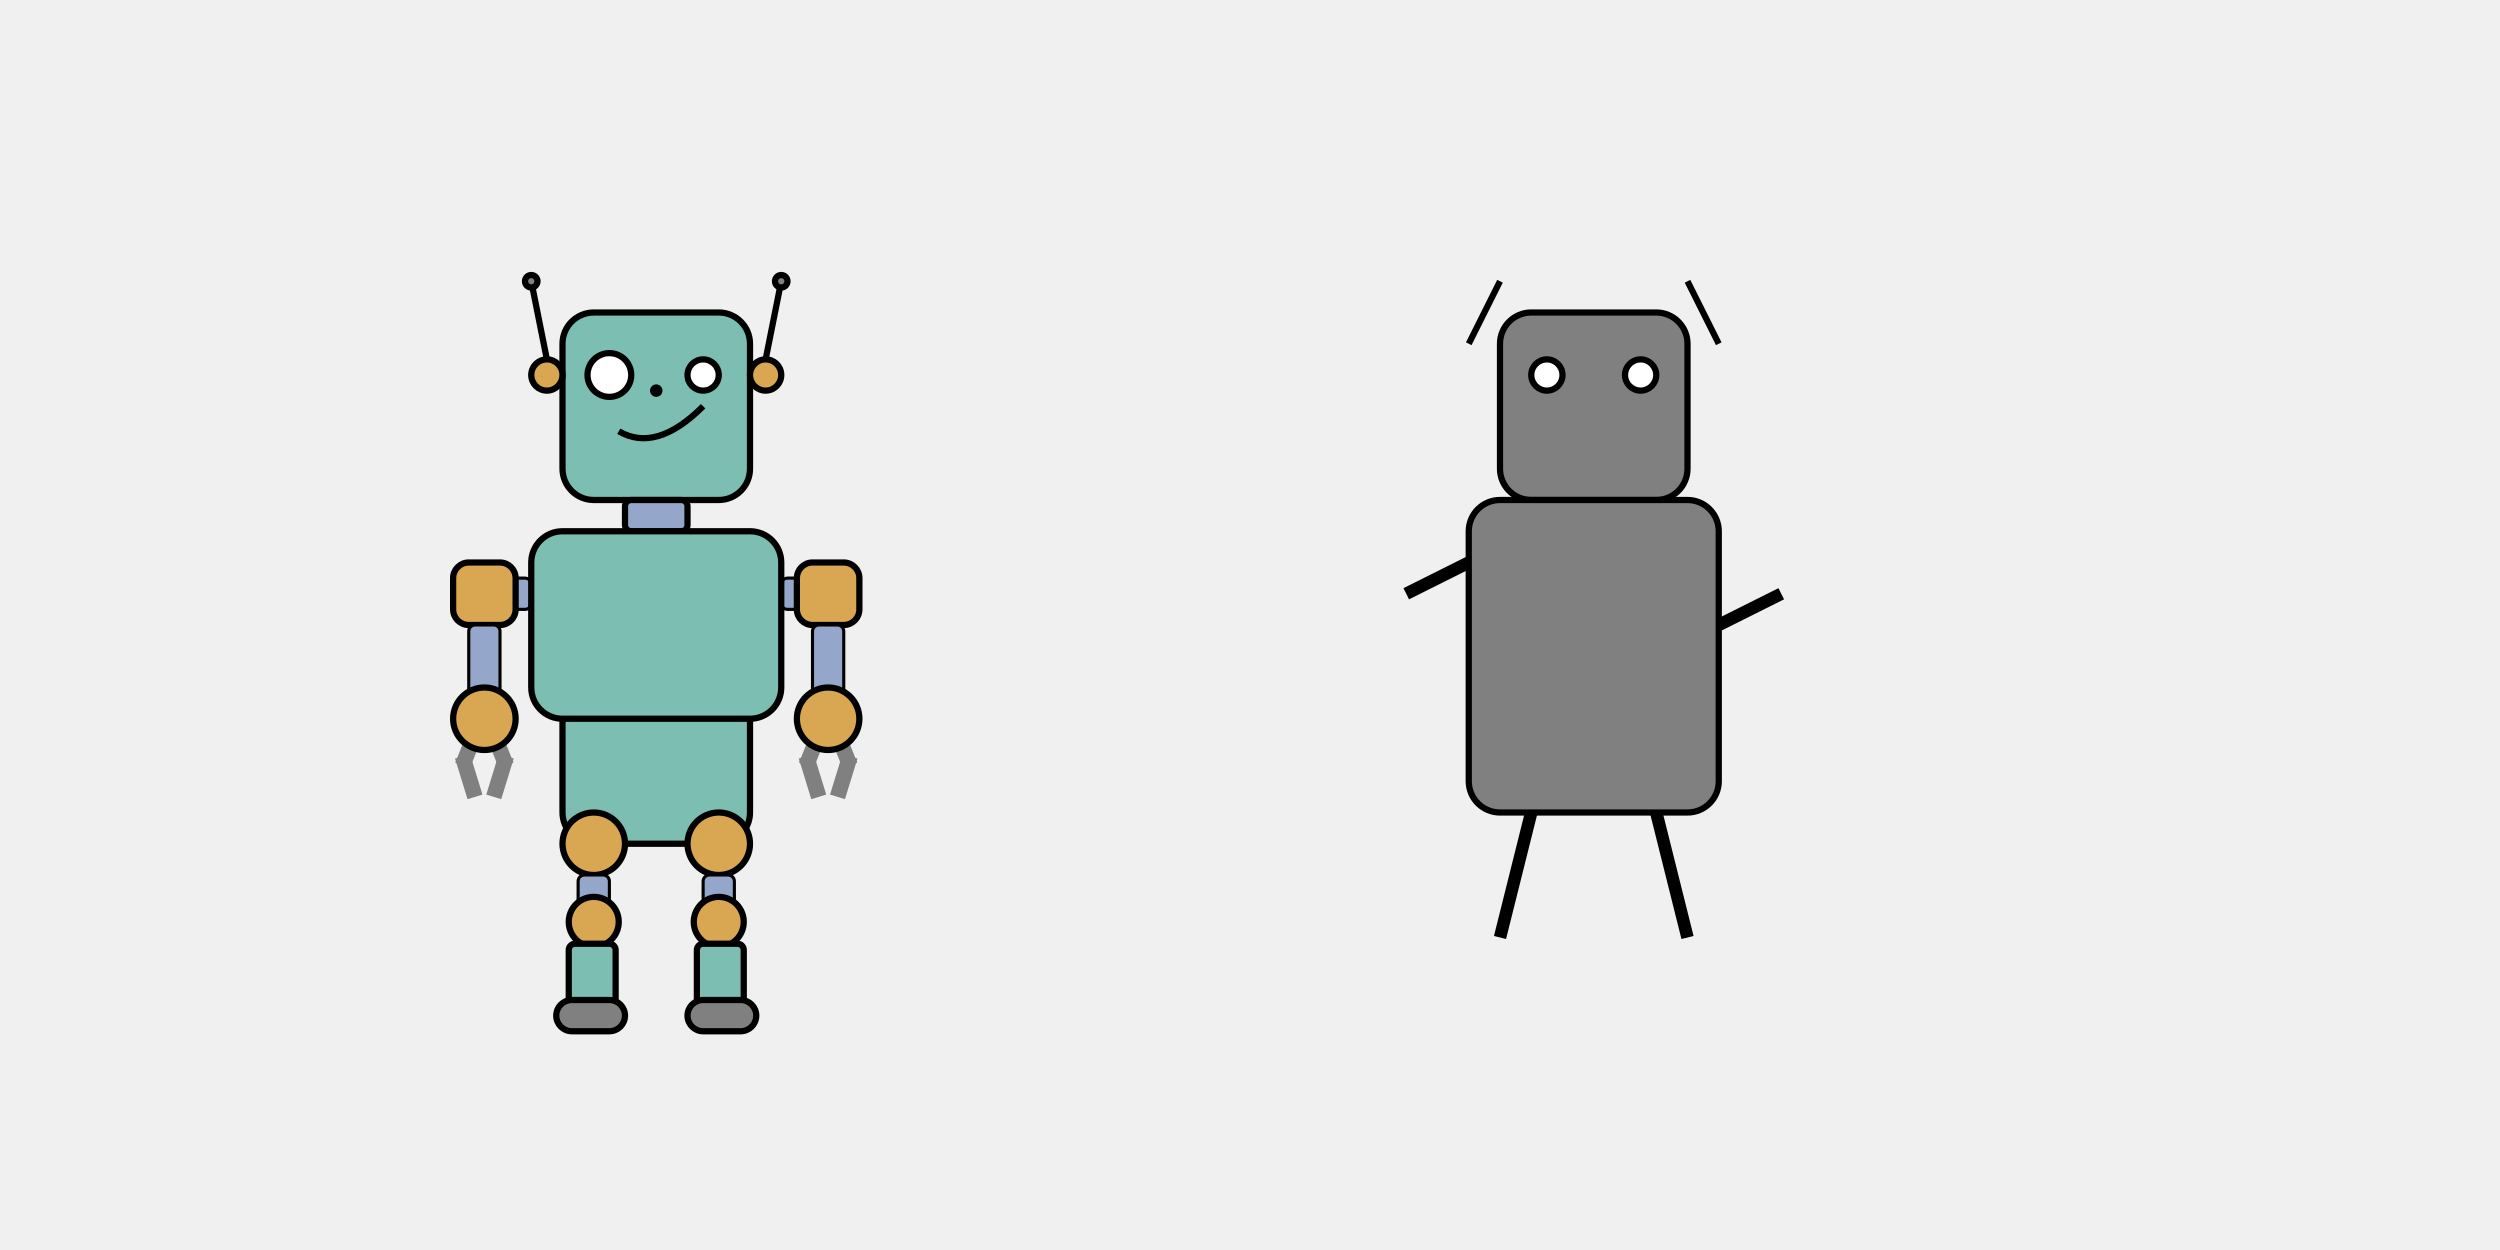
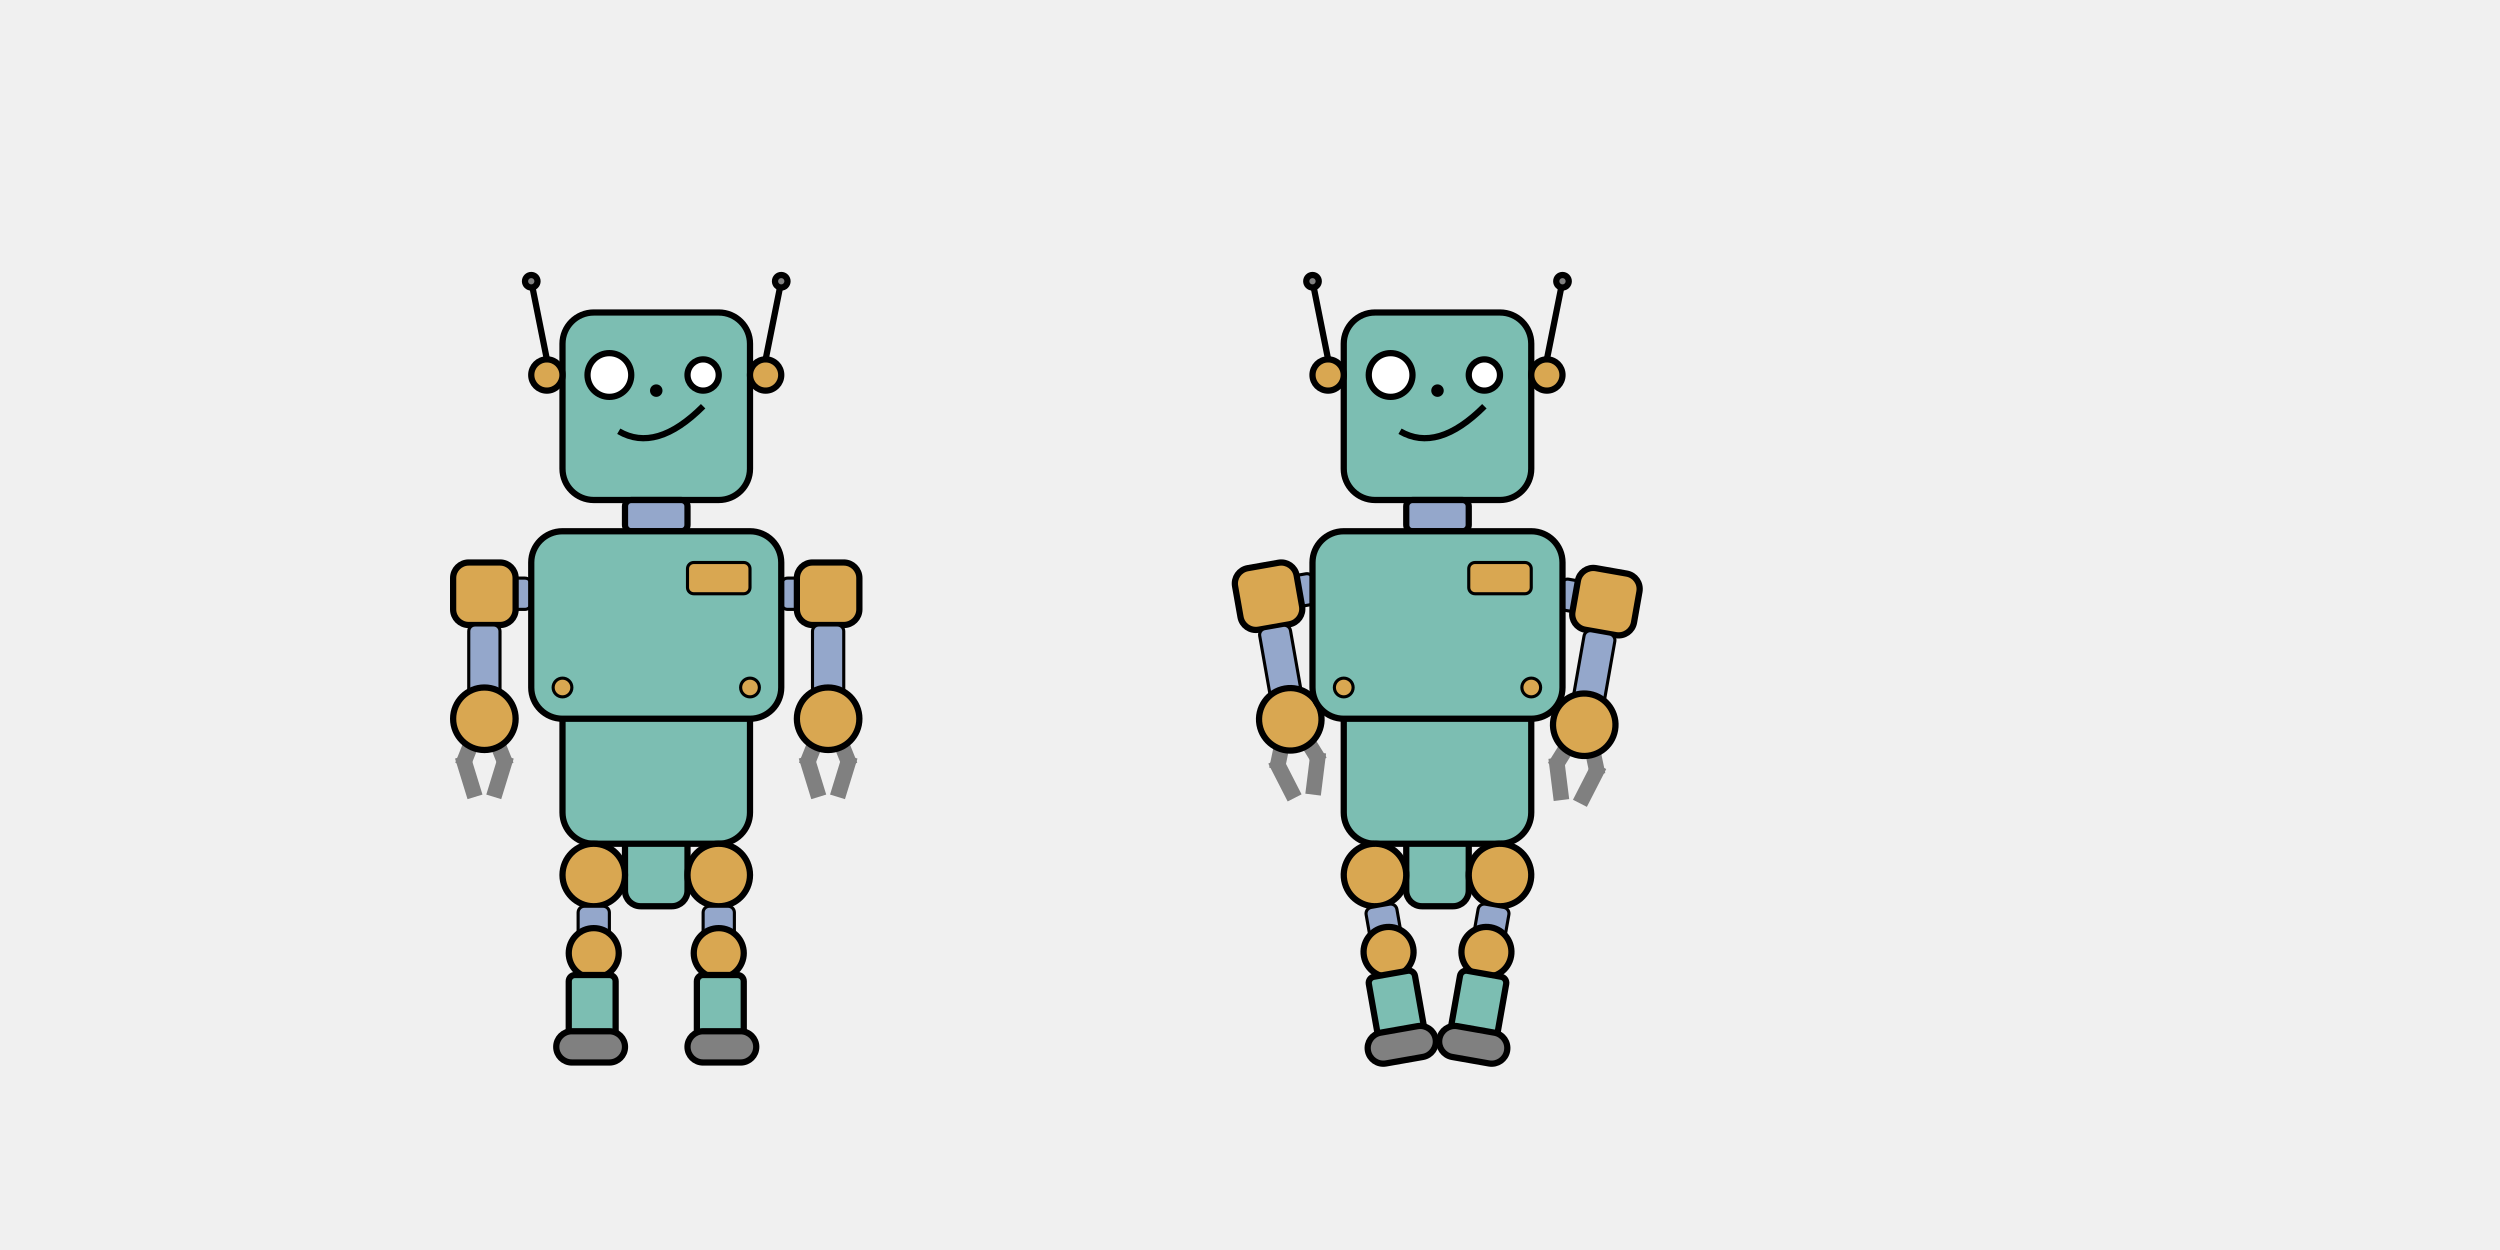
<svg xmlns="http://www.w3.org/2000/svg" width="800" height="400" viewBox="0 0 800 400">
  <g transform="translate(150, 100)">
    <g id="robotHead">
      <rect x="30" y="0" width="60" height="60" rx="10" ry="10" fill="rgb(124, 190, 178)" stroke="black" stroke-width="2" />
      <circle cx="25" cy="20" r="5" fill="rgb(217, 167, 81)" stroke="black" stroke-width="2" />
      <circle cx="95" cy="20" r="5" fill="rgb(217, 167, 81)" stroke="black" stroke-width="2" />
      <line x1="25" y1="15" x2="20" y2="-10" stroke="black" stroke-width="2" />
      <line x1="95" y1="15" x2="100" y2="-10" stroke="black" stroke-width="2" />
      <circle cx="20" cy="-10" r="2" fill="gray" stroke="black" stroke-width="2" />
      <circle cx="100" cy="-10" r="2" fill="gray" stroke="black" stroke-width="2" />
      <circle cx="45" cy="20" r="7" fill="white" stroke="black" stroke-width="2" />
      <circle cx="75" cy="20" r="5" fill="white" stroke="black" stroke-width="2" />
      <path d="M 48 38 Q 60 45 75 30" fill="none" stroke="black" stroke-width="2" />
      <circle cx="60" cy="25" r="2" fill="black" />
      <rect x="50" y="60" width="20" height="10" rx="2" ry="2" fill="rgb(148, 167, 203)" stroke="black" stroke-width="2" />
    </g>
-     <g id="robotTorso" transform="translate(0, 10)">
-       <rect x="10" y="75" width="10" height="10" rx="2" ry="2" fill="rgb(148, 167, 203)" stroke="black" stroke-width="1" />
-       <rect x="100" y="75" width="10" height="10" rx="2" ry="2" fill="rgb(148, 167, 203)" stroke="black" stroke-width="1" />
-       <rect x="30" y="100" width="60" height="60" rx="10" ry="10" fill="rgb(124, 190, 178)" stroke="black" stroke-width="2" />
-       <rect x="20" y="60" width="80" height="60" rx="10" ry="10" fill="rgb(124, 190, 178)" stroke="black" stroke-width="2" />
-       <rect x="-5" y="70" width="20" height="20" rx="5" ry="5" fill="rgb(217, 167, 81)" stroke="black" stroke-width="2" />
-       <rect x="105" y="70" width="20" height="20" rx="5" ry="5" fill="rgb(217, 167, 81)" stroke="black" stroke-width="2" />
-       <rect x="0" y="90" width="10" height="30" rx="2" ry="2" fill="rgb(148, 167, 203)" stroke="black" stroke-width="1" />
-       <rect x="110" y="90" width="10" height="30" rx="2" ry="2" fill="rgb(148, 167, 203)" stroke="black" stroke-width="1" />
-       <line x1="2" y1="125" x2="-2" y2="135" stroke="gray" stroke-width="5" />
-       <line x1="-2" y1="132" x2="2" y2="145" stroke="gray" stroke-width="5" />
-       <line x1="8" y1="125" x2="12" y2="135" stroke="gray" stroke-width="5" />
-       <line x1="12" y1="132" x2="8" y2="145" stroke="gray" stroke-width="5" />
-       <line x1="112" y1="125" x2="108" y2="135" stroke="gray" stroke-width="5" />
-       <line x1="108" y1="132" x2="112" y2="145" stroke="gray" stroke-width="5" />
-       <line x1="118" y1="125" x2="122" y2="135" stroke="gray" stroke-width="5" />
-       <line x1="122" y1="132" x2="118" y2="145" stroke="gray" stroke-width="5" />
-       <circle cx="5" cy="120" r="10" fill="rgb(217, 167, 81)" stroke="black" stroke-width="2" />
-       <circle cx="115" cy="120" r="10" fill="rgb(217, 167, 81)" stroke="black" stroke-width="2" />
+     <g id="robotCenter" transform="translate(0, 10)">
+       <g id="leftArm">
+         <rect x="10" y="75" width="10" height="10" rx="2" ry="2" fill="rgb(148, 167, 203)" stroke="black" stroke-width="1" />
+         <rect x="-5" y="70" width="20" height="20" rx="5" ry="5" fill="rgb(217, 167, 81)" stroke="black" stroke-width="2" />
+         <rect x="0" y="90" width="10" height="30" rx="2" ry="2" fill="rgb(148, 167, 203)" stroke="black" stroke-width="1" />
+         <g id="leftHand">
+           <line x1="2" y1="125" x2="-2" y2="135" stroke="gray" stroke-width="5" />
+           <line x1="-2" y1="132" x2="2" y2="145" stroke="gray" stroke-width="5" />
+           <line x1="8" y1="125" x2="12" y2="135" stroke="gray" stroke-width="5" />
+           <line x1="12" y1="132" x2="8" y2="145" stroke="gray" stroke-width="5" />
+           <circle cx="5" cy="120" r="10" fill="rgb(217, 167, 81)" stroke="black" stroke-width="2" />
+         </g>
+       </g>
+       <g id="rightArm">
+         <rect x="100" y="75" width="10" height="10" rx="2" ry="2" fill="rgb(148, 167, 203)" stroke="black" stroke-width="1" />
+         <rect x="105" y="70" width="20" height="20" rx="5" ry="5" fill="rgb(217, 167, 81)" stroke="black" stroke-width="2" />
+         <rect x="110" y="90" width="10" height="30" rx="2" ry="2" fill="rgb(148, 167, 203)" stroke="black" stroke-width="1" />
+         <g id="rightHand">
+           <line x1="112" y1="125" x2="108" y2="135" stroke="gray" stroke-width="5" />
+           <line x1="108" y1="132" x2="112" y2="145" stroke="gray" stroke-width="5" />
+           <line x1="118" y1="125" x2="122" y2="135" stroke="gray" stroke-width="5" />
+           <line x1="122" y1="132" x2="118" y2="145" stroke="gray" stroke-width="5" />
+           <circle cx="115" cy="120" r="10" fill="rgb(217, 167, 81)" stroke="black" stroke-width="2" />
+         </g>
+       </g>
+       <g id="robotTorso">
+         <rect x="50" y="120" width="20" height="60" rx="5" ry="5" fill="rgb(124, 190, 178)" stroke="black" stroke-width="2" />
+         <rect x="30" y="100" width="60" height="60" rx="10" ry="10" fill="rgb(124, 190, 178)" stroke="black" stroke-width="2" />
+         <rect x="20" y="60" width="80" height="60" rx="10" ry="10" fill="rgb(124, 190, 178)" stroke="black" stroke-width="2" />
+         <rect x="70" y="70" width="20" height="10" rx="2" ry="2" fill="rgb(217, 167, 81)" stroke="black" stroke-width="1" />
+         <circle cx="30" cy="110" r="3" fill="rgb(217, 167, 81)" stroke="black" stroke-width="1" />
+         <circle cx="90" cy="110" r="3" fill="rgb(217, 167, 81)" stroke="black" stroke-width="1" />
+       </g>
    </g>
-     <g id="robotLegs" transform="translate(0, 10)">
-       <circle cx="40" cy="160" r="10" fill="rgb(217, 167, 81)" stroke="black" stroke-width="2" />
-       <circle cx="80" cy="160" r="10" fill="rgb(217, 167, 81)" stroke="black" stroke-width="2" />
-       <rect x="35" y="170" width="10" height="15" rx="2" ry="2" fill="rgb(148, 167, 203)" stroke="black" stroke-width="1" />
-       <rect x="75" y="170" width="10" height="15" rx="2" ry="2" fill="rgb(148, 167, 203)" stroke="black" stroke-width="1" />
-       <circle cx="40" cy="185" r="8" fill="rgb(217, 167, 81)" stroke="black" stroke-width="2" />
-       <circle cx="80" cy="185" r="8" fill="rgb(217, 167, 81)" stroke="black" stroke-width="2" />
-       <rect x="32" y="192" width="15" height="20" rx="2" ry="2" fill="rgb(124, 190, 178)" stroke="black" stroke-width="2" />
-       <rect x="73" y="192" width="15" height="20" rx="2" ry="2" fill="rgb(124, 190, 178)" stroke="black" stroke-width="2" />
-       <rect x="28" y="210" width="22" height="10" rx="5" ry="5" fill="gray" stroke="black" stroke-width="2" />
-       <rect x="70" y="210" width="22" height="10" rx="5" ry="5" fill="gray" stroke="black" stroke-width="2" />
+     <g id="robotLegs" transform="translate(0, 20)">
+       <g id="leftLeg">
+         <circle cx="40" cy="160" r="10" fill="rgb(217, 167, 81)" stroke="black" stroke-width="2" />
+         <rect x="35" y="170" width="10" height="15" rx="2" ry="2" fill="rgb(148, 167, 203)" stroke="black" stroke-width="1" />
+         <circle cx="40" cy="185" r="8" fill="rgb(217, 167, 81)" stroke="black" stroke-width="2" />
+         <rect x="32" y="192" width="15" height="20" rx="2" ry="2" fill="rgb(124, 190, 178)" stroke="black" stroke-width="2" />
+         <rect x="28" y="210" width="22" height="10" rx="5" ry="5" fill="gray" stroke="black" stroke-width="2" />
+       </g>
+       <g id="rightLeg">
+         <circle cx="80" cy="160" r="10" fill="rgb(217, 167, 81)" stroke="black" stroke-width="2" />
+         <rect x="75" y="170" width="10" height="15" rx="2" ry="2" fill="rgb(148, 167, 203)" stroke="black" stroke-width="1" />
+         <circle cx="80" cy="185" r="8" fill="rgb(217, 167, 81)" stroke="black" stroke-width="2" />
+         <rect x="73" y="192" width="15" height="20" rx="2" ry="2" fill="rgb(124, 190, 178)" stroke="black" stroke-width="2" />
+         <rect x="70" y="210" width="22" height="10" rx="5" ry="5" fill="gray" stroke="black" stroke-width="2" />
+       </g>
    </g>
  </g>
-   <g transform="translate(450, 100)">
-     <rect x="30" y="0" width="60" height="60" rx="10" ry="10" fill="gray" stroke="black" stroke-width="2" />
-     <line x1="20" y1="10" x2="30" y2="-10" stroke="black" stroke-width="2" />
-     <line x1="100" y1="10" x2="90" y2="-10" stroke="black" stroke-width="2" />
-     <circle cx="45" cy="20" r="5" fill="white" stroke="black" stroke-width="2" />
-     <circle cx="75" cy="20" r="5" fill="white" stroke="black" stroke-width="2" />
-     <rect x="20" y="60" width="80" height="100" rx="10" ry="10" fill="gray" stroke="black" stroke-width="2" />
-     <line x1="0" y1="90" x2="20" y2="80" stroke="black" stroke-width="4" />
-     <line x1="120" y1="90" x2="100" y2="100" stroke="black" stroke-width="4" />
-     <line x1="40" y1="160" x2="30" y2="200" stroke="black" stroke-width="4" />
-     <line x1="80" y1="160" x2="90" y2="200" stroke="black" stroke-width="4" />
+   <g transform="translate(400, 100)">
+     <g id="robotHead">
+       <rect x="30" y="0" width="60" height="60" rx="10" ry="10" fill="rgb(124, 190, 178)" stroke="black" stroke-width="2" />
+       <circle cx="25" cy="20" r="5" fill="rgb(217, 167, 81)" stroke="black" stroke-width="2" />
+       <circle cx="95" cy="20" r="5" fill="rgb(217, 167, 81)" stroke="black" stroke-width="2" />
+       <line x1="25" y1="15" x2="20" y2="-10" stroke="black" stroke-width="2" />
+       <line x1="95" y1="15" x2="100" y2="-10" stroke="black" stroke-width="2" />
+       <circle cx="20" cy="-10" r="2" fill="gray" stroke="black" stroke-width="2" />
+       <circle cx="100" cy="-10" r="2" fill="gray" stroke="black" stroke-width="2" />
+       <circle cx="45" cy="20" r="7" fill="white" stroke="black" stroke-width="2" />
+       <circle cx="75" cy="20" r="5" fill="white" stroke="black" stroke-width="2" />
+       <path d="M 48 38 Q 60 45 75 30" fill="none" stroke="black" stroke-width="2" />
+       <circle cx="60" cy="25" r="2" fill="black" />
+       <rect x="50" y="60" width="20" height="10" rx="2" ry="2" fill="rgb(148, 167, 203)" stroke="black" stroke-width="2" />
+     </g>
+     <g id="robotCenter" transform="translate(0, 10)">
+       <g id="leftArm" transform="rotate(-10,10,75)">
+         <animateTransform attributeType="XML" attributeName="transform" type="rotate" values="-10,10,75; 10,10,75; -10,10,75" dur="1s" repeatCount="indefinite" />
+         <rect x="10" y="75" width="10" height="10" rx="2" ry="2" fill="rgb(148, 167, 203)" stroke="black" stroke-width="1" />
+         <rect x="-5" y="70" width="20" height="20" rx="5" ry="5" fill="rgb(217, 167, 81)" stroke="black" stroke-width="2" />
+         <rect x="0" y="90" width="10" height="30" rx="2" ry="2" fill="rgb(148, 167, 203)" stroke="black" stroke-width="1" />
+         <g id="leftHand">
+           <line x1="2" y1="125" x2="-2" y2="135" stroke="gray" stroke-width="5" />
+           <line x1="-2" y1="132" x2="2" y2="145" stroke="gray" stroke-width="5" />
+           <line x1="8" y1="125" x2="12" y2="135" stroke="gray" stroke-width="5" />
+           <line x1="12" y1="132" x2="8" y2="145" stroke="gray" stroke-width="5" />
+           <circle cx="5" cy="120" r="10" fill="rgb(217, 167, 81)" stroke="black" stroke-width="2" />
+         </g>
+       </g>
+       <g id="rightArm" transform="rotate(10,100,75)">
+         <animateTransform attributeType="XML" attributeName="transform" type="rotate" values="10,100,75; -10,100,75; 10,100,75" dur="1s" repeatCount="indefinite" />
+         <rect x="100" y="75" width="10" height="10" rx="2" ry="2" fill="rgb(148, 167, 203)" stroke="black" stroke-width="1" />
+         <rect x="105" y="70" width="20" height="20" rx="5" ry="5" fill="rgb(217, 167, 81)" stroke="black" stroke-width="2" />
+         <rect x="110" y="90" width="10" height="30" rx="2" ry="2" fill="rgb(148, 167, 203)" stroke="black" stroke-width="1" />
+         <g id="rightHand">
+           <line x1="112" y1="125" x2="108" y2="135" stroke="gray" stroke-width="5" />
+           <line x1="108" y1="132" x2="112" y2="145" stroke="gray" stroke-width="5" />
+           <line x1="118" y1="125" x2="122" y2="135" stroke="gray" stroke-width="5" />
+           <line x1="122" y1="132" x2="118" y2="145" stroke="gray" stroke-width="5" />
+           <circle cx="115" cy="120" r="10" fill="rgb(217, 167, 81)" stroke="black" stroke-width="2" />
+         </g>
+       </g>
+       <g id="robotTorso">
+         <rect x="50" y="120" width="20" height="60" rx="5" ry="5" fill="rgb(124, 190, 178)" stroke="black" stroke-width="2" />
+         <rect x="30" y="100" width="60" height="60" rx="10" ry="10" fill="rgb(124, 190, 178)" stroke="black" stroke-width="2" />
+         <rect x="20" y="60" width="80" height="60" rx="10" ry="10" fill="rgb(124, 190, 178)" stroke="black" stroke-width="2" />
+         <rect x="70" y="70" width="20" height="10" rx="2" ry="2" fill="rgb(217, 167, 81)" stroke="black" stroke-width="1" />
+         <circle cx="30" cy="110" r="3" fill="rgb(217, 167, 81)" stroke="black" stroke-width="1" />
+         <circle cx="90" cy="110" r="3" fill="rgb(217, 167, 81)" stroke="black" stroke-width="1" />
+       </g>
+       <g id="robotLegs" transform="translate(0, 10)">
+         <g id="leftLeg" transform="rotate(-10,40,160)">
+           <animateTransform attributeType="XML" attributeName="transform" type="rotate" values="-10,40,160; 10,40,160; -10,40,160" dur="1s" repeatCount="indefinite" />
+           <circle cx="40" cy="160" r="10" fill="rgb(217, 167, 81)" stroke="black" stroke-width="2" />
+           <rect x="35" y="170" width="10" height="15" rx="2" ry="2" fill="rgb(148, 167, 203)" stroke="black" stroke-width="1" />
+           <circle cx="40" cy="185" r="8" fill="rgb(217, 167, 81)" stroke="black" stroke-width="2" />
+           <rect x="32" y="192" width="15" height="20" rx="2" ry="2" fill="rgb(124, 190, 178)" stroke="black" stroke-width="2" />
+           <rect x="28" y="210" width="22" height="10" rx="5" ry="5" fill="gray" stroke="black" stroke-width="2" />
+         </g>
+         <g id="rightLeg" transform="rotate(10,80,160)">
+           <animateTransform attributeType="XML" attributeName="transform" type="rotate" values="10,80,160; -10,80,160; 10,80,160" dur="1s" repeatCount="indefinite" />
+           <circle cx="80" cy="160" r="10" fill="rgb(217, 167, 81)" stroke="black" stroke-width="2" />
+           <rect x="75" y="170" width="10" height="15" rx="2" ry="2" fill="rgb(148, 167, 203)" stroke="black" stroke-width="1" />
+           <circle cx="80" cy="185" r="8" fill="rgb(217, 167, 81)" stroke="black" stroke-width="2" />
+           <rect x="73" y="192" width="15" height="20" rx="2" ry="2" fill="rgb(124, 190, 178)" stroke="black" stroke-width="2" />
+           <rect x="70" y="210" width="22" height="10" rx="5" ry="5" fill="gray" stroke="black" stroke-width="2" />
+         </g>
+       </g>
+     </g>
  </g>
</svg>
